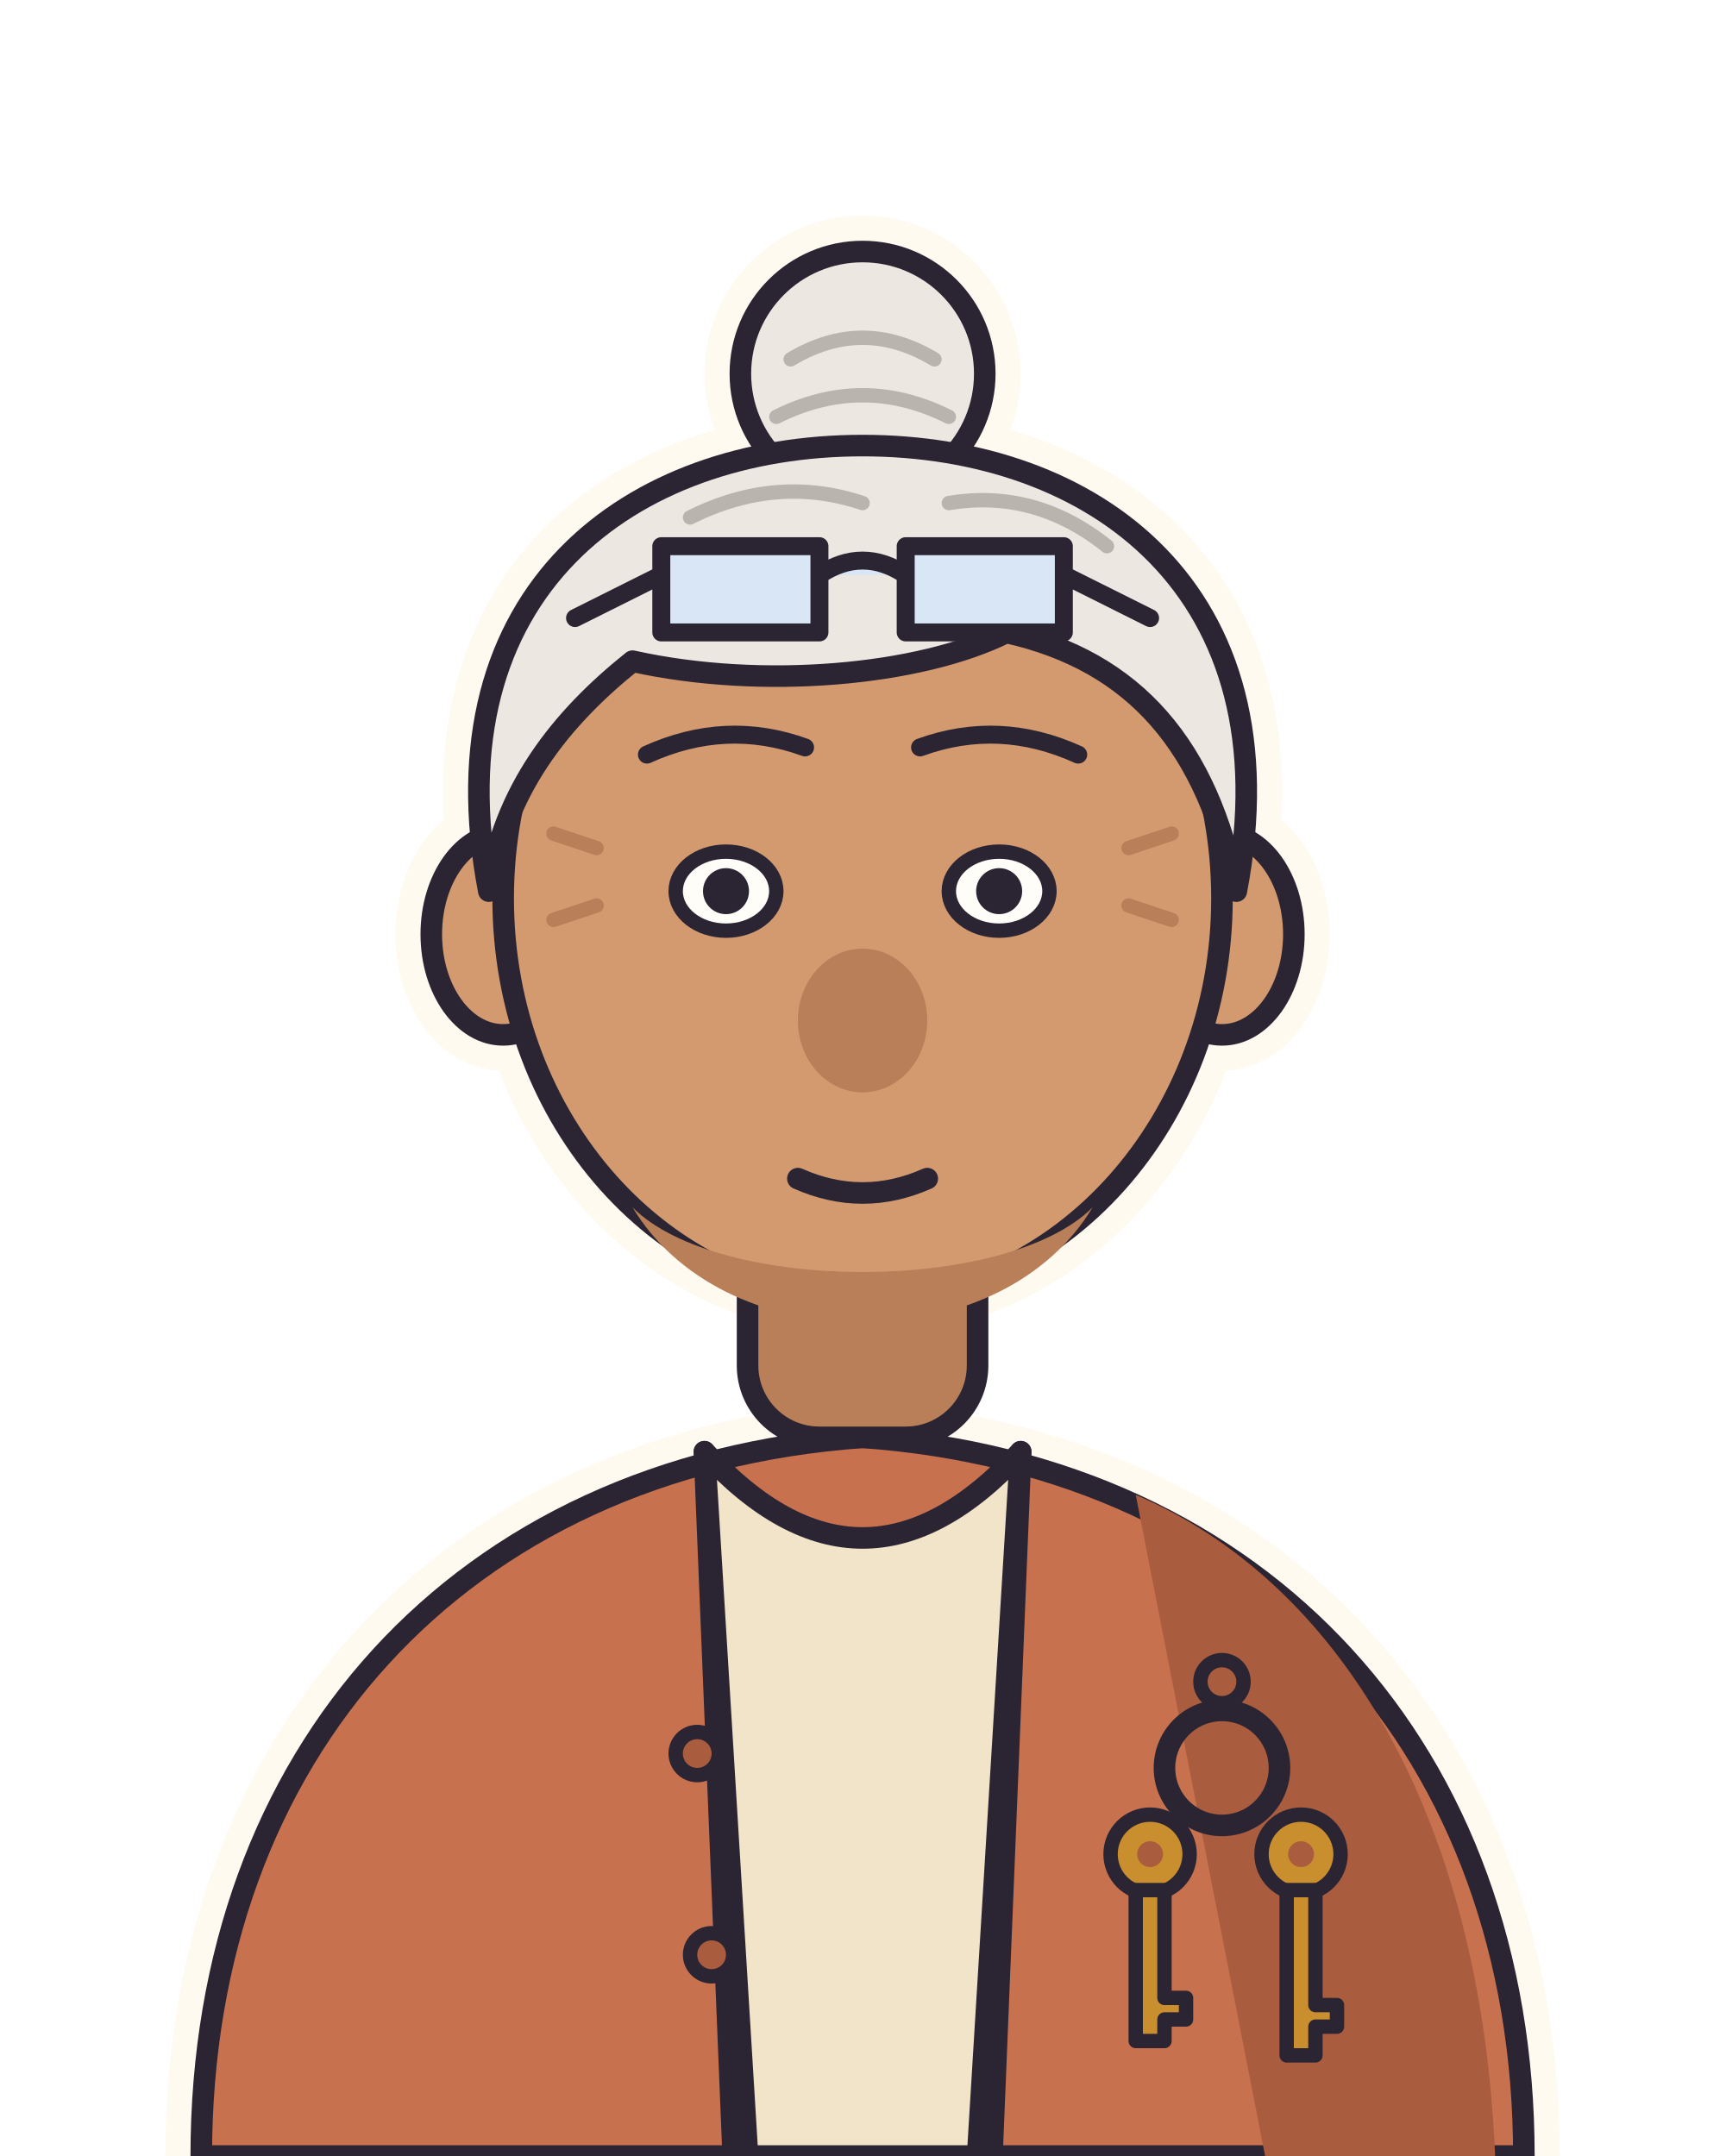
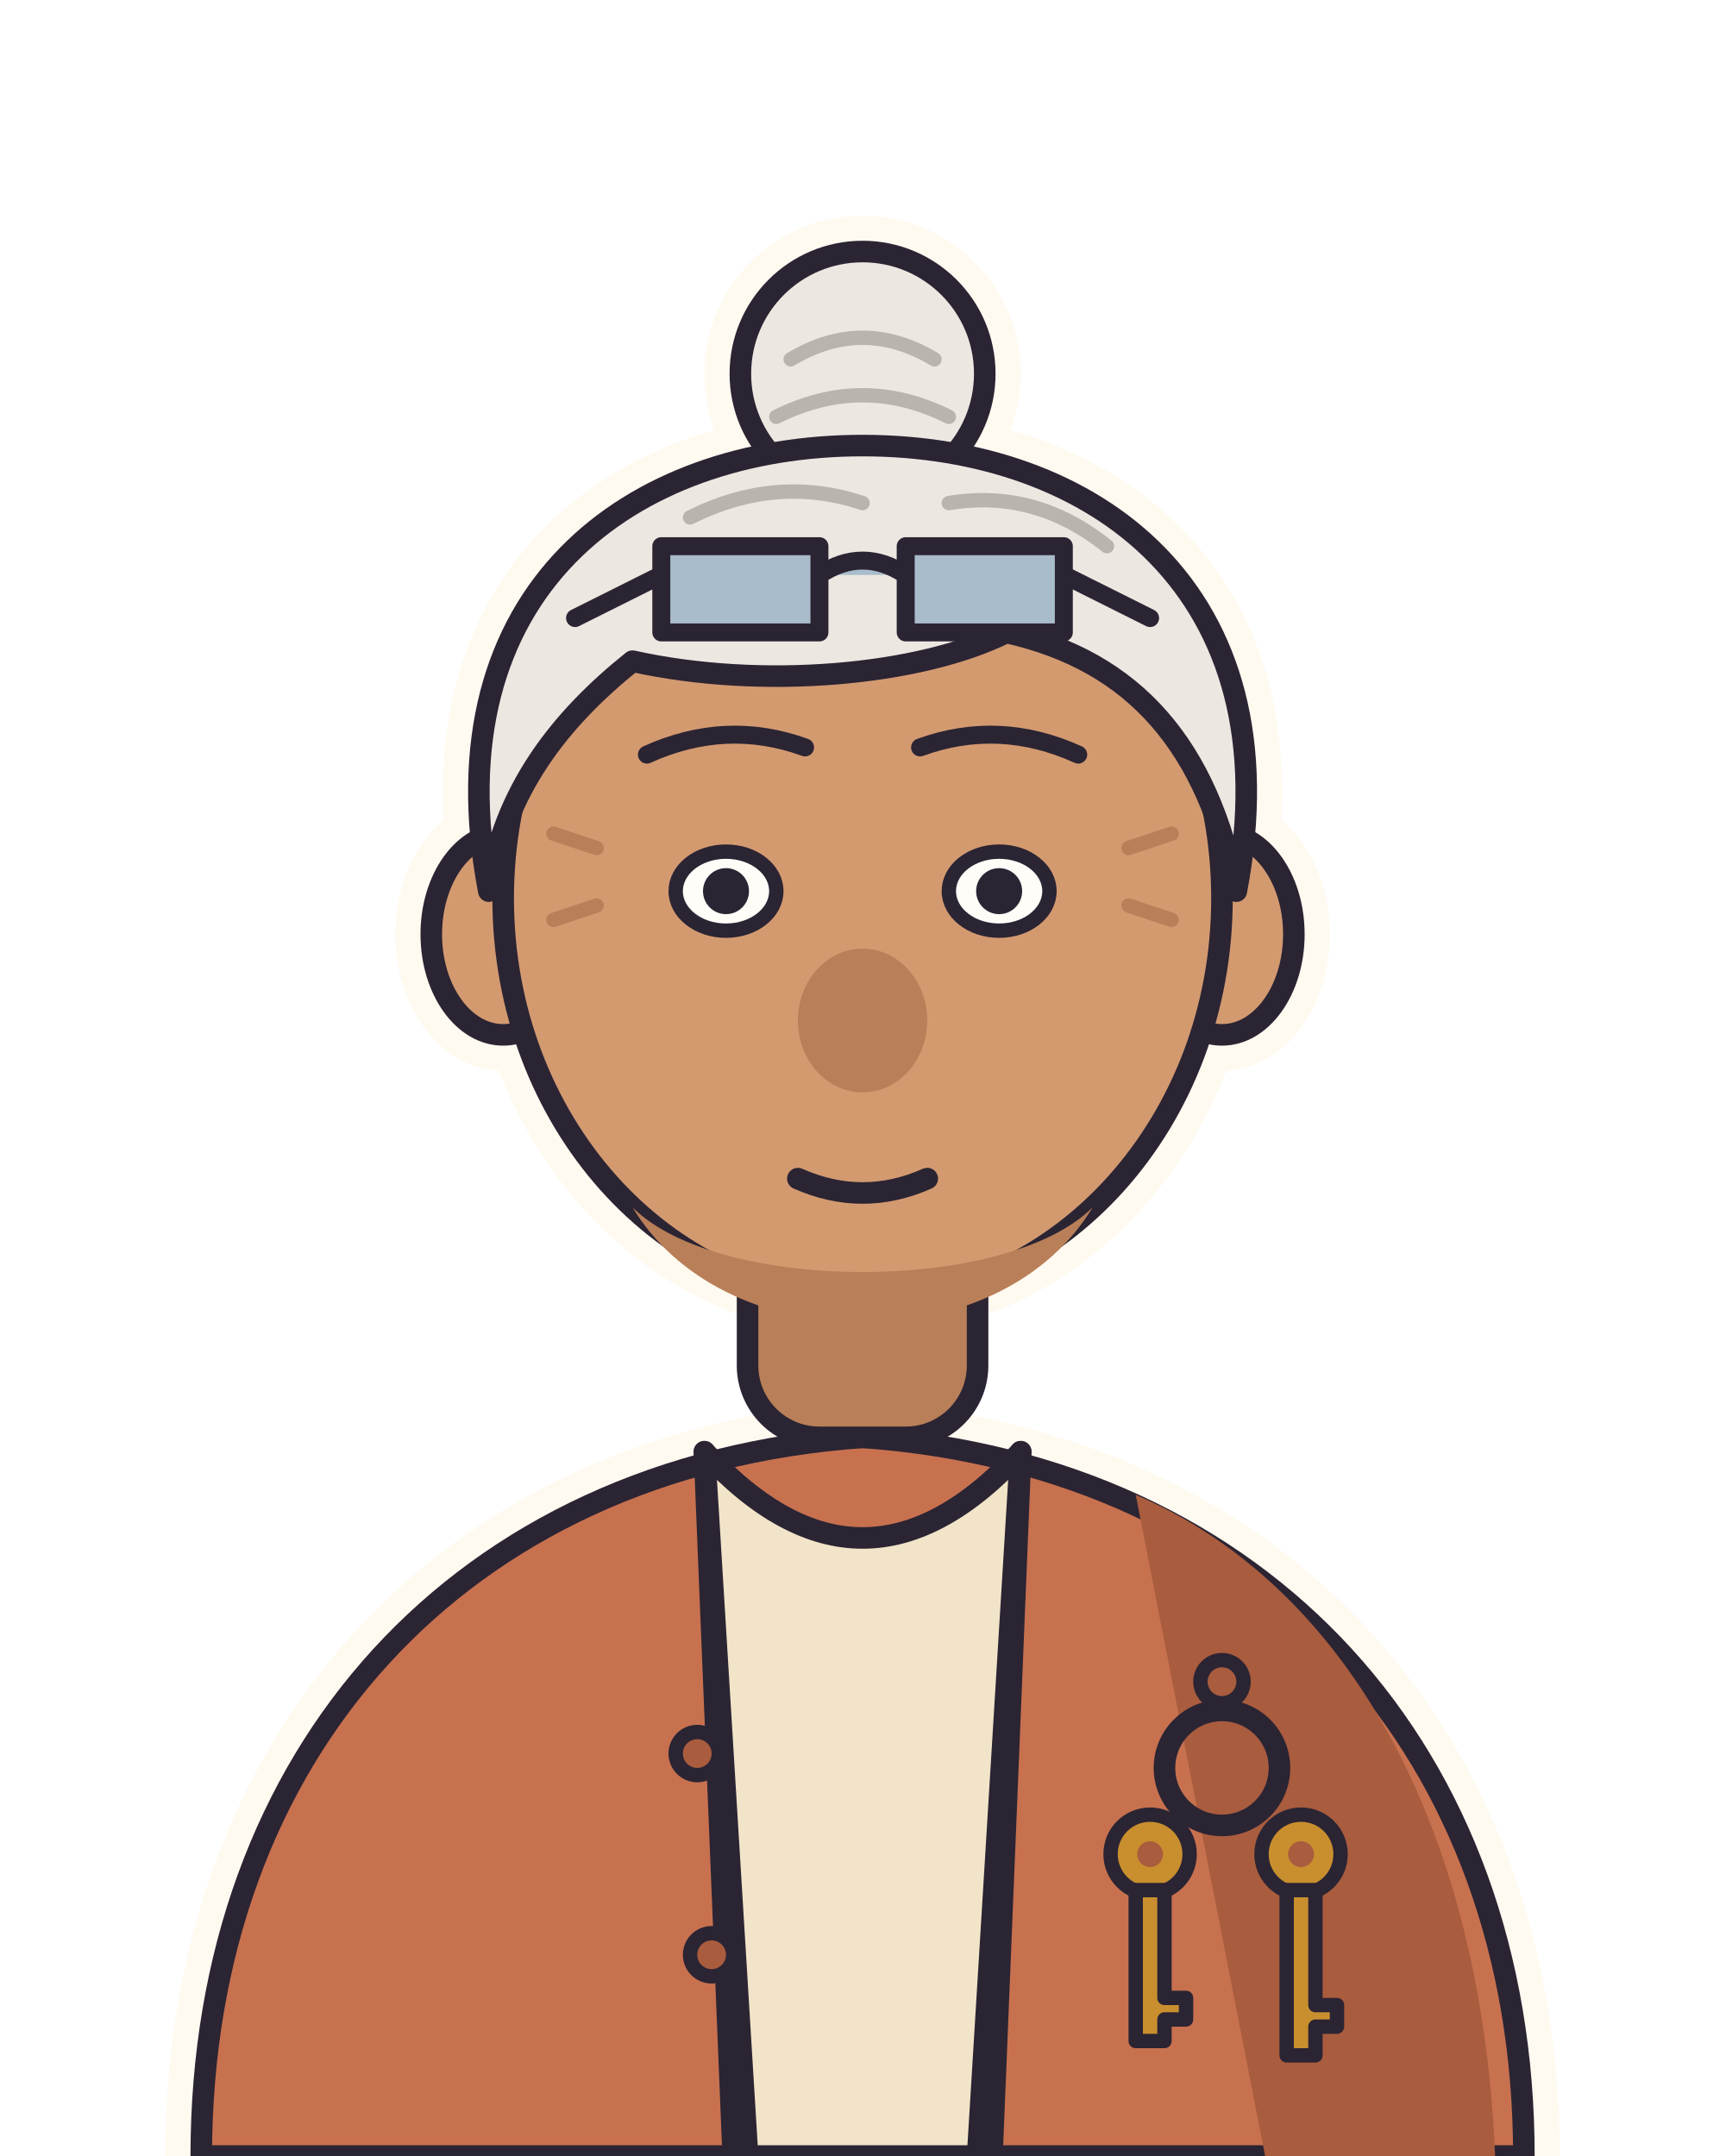
<svg xmlns="http://www.w3.org/2000/svg" viewBox="0 0 240 300" role="img" aria-labelledby="br-t">
  <style>.x{display:none}.x-default{display:inline}.x:target{display:inline}.x:target~.x-default{display:none}</style>
  <defs>
    <path id="br-sil" d="M28 300C28 244 64 204 120 200C176 204 212 244 212 300ZM70 125a50 56 0 1 0 100 0a50 56 0 1 0 -100 0ZM60 130a10 14 0 1 0 20 0a10 14 0 1 0 -20 0ZM160 130a10 14 0 1 0 20 0a10 14 0 1 0 -20 0ZM68 124C60 82 88 62 120 62C152 62 180 82 172 124C168 104 158 92 140 88C128 94 106 96 88 92C78 100 70 110 68 124ZM103 52a17 17 0 1 0 34 0a17 17 0 1 0 -34 0Z" />
  </defs>
  <use href="#br-sil" fill="#fffaf0" stroke="#fffaf0" stroke-width="10" stroke-linejoin="round" />
  <g stroke="#2b2433" stroke-width="3" stroke-linejoin="round" stroke-linecap="round">
    <path d="M28 300C28 244 64 204 120 200C176 204 212 244 212 300Z" fill="#c8714f" />
    <path d="M158 208C186 220 206 252 208 300H176Z" fill="#a95c3e" stroke="none" />
    <rect x="104" y="166" width="32" height="34" rx="10" fill="#b97f58" />
    <path d="M98 202Q120 226 142 202L138 300H102Z" fill="#f1e4c8" />
    <path d="M98 202L104 300M142 202L136 300" fill="none" />
    <path d="M94 244a3 3 0 1 0 6 0a3 3 0 1 0 -6 0ZM96 272a3 3 0 1 0 6 0a3 3 0 1 0 -6 0Z" fill="#a95c3e" stroke-width="2" />
    <path d="M167 234a3 3 0 1 0 6 0a3 3 0 1 0 -6 0Z" fill="#a95c3e" stroke-width="2" />
    <path d="M162 246a8 8 0 1 0 16 0a8 8 0 1 0 -16 0Z" fill="none" stroke-width="3" />
    <path d="M154.5 258a5.5 5.5 0 1 0 11 0a5.5 5.5 0 1 0 -11 0ZM175.5 258a5.5 5.5 0 1 0 11 0a5.5 5.5 0 1 0 -11 0Z" fill="#c98f2e" stroke-width="2" />
    <path d="M158 263V284h4v-3h3v-3h-3V263ZM179 263V286h4v-4h3v-3h-3V263Z" fill="#c98f2e" stroke-width="2" />
    <path d="M158.2 258a1.8 1.8 0 1 0 3.6 0a1.8 1.8 0 1 0 -3.6 0ZM179.2 258a1.8 1.8 0 1 0 3.6 0a1.8 1.8 0 1 0 -3.6 0Z" fill="#a95c3e" stroke="none" />
    <path d="M60 130a10 14 0 1 0 20 0a10 14 0 1 0 -20 0ZM160 130a10 14 0 1 0 20 0a10 14 0 1 0 -20 0Z" fill="#d39a70" />
    <path d="M103 52a17 17 0 1 0 34 0a17 17 0 1 0 -34 0Z" fill="#ece8e1" />
    <path d="M110 50Q120 44 130 50M108 58Q120 52 132 58" fill="none" stroke="#b9b4ad" stroke-width="2" />
    <path d="M70 125a50 56 0 1 0 100 0a50 56 0 1 0 -100 0Z" fill="#d39a70" />
    <path d="M88 168C100 180 140 180 152 168C146 178 134 184 120 184C106 184 94 178 88 168Z" fill="#b97f58" stroke="none" />
    <path d="M68 124C60 82 88 62 120 62C152 62 180 82 172 124C168 104 158 92 140 88C128 94 106 96 88 92C78 100 70 110 68 124Z" fill="#ece8e1" />
    <path d="M96 72Q108 66 120 70M132 70Q144 68 154 76" fill="none" stroke="#b9b4ad" stroke-width="2" />
-     <path d="M92 76h22v12h-22ZM126 76h22v12h-22ZM114 80Q120 76 126 80M92 80L80 86M148 80L160 86" fill="#d9e6f6" stroke-width="2.5" />
+     <path d="M92 76h22v12h-22ZM126 76h22v12h-22ZM114 80Q120 76 126 80M92 80L80 86M148 80L160 86" fill="#a9bccb" stroke-width="2.5" />
    <path d="M83 118l-6-2M83 126l-6 2M157 118l6-2M157 126l6 2" fill="none" stroke="#b97f58" stroke-width="2" />
    <path d="M111 142a9 10 0 1 0 18 0a9 10 0 1 0 -18 0Z" fill="#b97f58" stroke="none" />
  </g>
  <g id="x-warm" class="x" stroke="#2b2433" stroke-linecap="round" stroke-linejoin="round" fill="none">
    <path d="M90 102Q101 96 112 100M128 100Q139 96 150 102" stroke-width="2.5" />
    <path d="M94 127Q101 119 108 127M132 127Q139 119 146 127" stroke-width="3" />
    <path d="M106 162Q120 174 134 162" stroke-width="3" />
    <path d="M83 148a7 4 0 1 0 14 0a7 4 0 1 0 -14 0ZM143 148a7 4 0 1 0 14 0a7 4 0 1 0 -14 0Z" fill="#c98468" stroke="none" opacity=".6" />
  </g>
  <g id="x-worried" class="x" stroke="#2b2433" stroke-linecap="round" stroke-linejoin="round" fill="none">
    <path d="M90 107Q102 105 112 95M128 95Q138 105 150 107" stroke-width="2.5" />
    <path d="M94 123a7 6.5 0 1 0 14 0a7 6.5 0 1 0 -14 0ZM132 123a7 6.5 0 1 0 14 0a7 6.5 0 1 0 -14 0Z" fill="#fffdf8" stroke-width="2" />
    <path d="M97.8 124a3.2 3.2 0 1 0 6.4 0a3.2 3.2 0 1 0 -6.4 0ZM135.8 124a3.2 3.2 0 1 0 6.4 0a3.2 3.2 0 1 0 -6.4 0Z" fill="#2b2433" stroke="none" />
    <path d="M114 165H126" stroke-width="3" />
  </g>
  <g id="x-thinking" class="x" stroke="#2b2433" stroke-linecap="round" stroke-linejoin="round" fill="none">
    <path d="M90 98Q101 89 112 96M128 105Q139 104 150 105" stroke-width="2.5" />
    <path d="M94 124a7 5.5 0 1 0 14 0a7 5.5 0 1 0 -14 0ZM132 124a7 5.5 0 1 0 14 0a7 5.5 0 1 0 -14 0Z" fill="#fffdf8" stroke-width="2" />
    <path d="M100.8 121a3.2 3.2 0 1 0 6.4 0a3.2 3.2 0 1 0 -6.4 0ZM138.8 121a3.2 3.2 0 1 0 6.4 0a3.2 3.2 0 1 0 -6.4 0Z" fill="#2b2433" stroke="none" />
    <path d="M117 166L131 163" stroke-width="3" />
    <g transform="matrix(-1 0 0 1 240 0)">
      <path d="M146 300H196C188 260 172 224 156 204C150 198 140 196 132 198Z" fill="#c8714f" stroke-width="3" />
      <path d="M108 192C108 180 118 176 128 178L142 184C148 190 146 200 138 202L118 202C112 202 108 198 108 192Z" fill="#d39a70" stroke-width="3" />
      <path d="M118 186L132 188M118 194L132 195" stroke="#b97f58" stroke-width="2" />
    </g>
  </g>
  <g id="x-proud" class="x" stroke="#2b2433" stroke-linecap="round" stroke-linejoin="round" fill="none">
    <g transform="translate(0 -2)">
      <path d="M90 100Q101 92 112 98M128 98Q139 92 150 100" stroke-width="2.5" />
      <path d="M94 127Q101 119 108 127M132 127Q139 119 146 127" stroke-width="3" />
      <path d="M102 161Q120 177 138 161" stroke-width="3" />
    </g>
    <path d="M40 300C44 272 66 252 100 244L108 264C90 272 80 286 80 300Z" fill="#c8714f" stroke-width="3" />
    <path d="M98 240C108 232 128 236 136 244C140 252 134 262 124 262L106 262C96 258 92 246 98 240Z" fill="#d39a70" stroke-width="3" />
    <path d="M110 246L130 248M108 254L128 256" stroke="#b97f58" stroke-width="2" />
  </g>
  <g id="x-calm" class="x x-default" stroke="#2b2433" stroke-linecap="round" stroke-linejoin="round" fill="none">
    <path d="M90 105Q101 100 112 104M128 104Q139 100 150 105" stroke-width="2.5" />
    <path d="M94 124a7 5.5 0 1 0 14 0a7 5.5 0 1 0 -14 0ZM132 124a7 5.5 0 1 0 14 0a7 5.5 0 1 0 -14 0Z" fill="#fffdf8" stroke-width="2" />
    <path d="M97.8 124a3.2 3.2 0 1 0 6.4 0a3.2 3.2 0 1 0 -6.4 0ZM135.8 124a3.2 3.2 0 1 0 6.4 0a3.2 3.2 0 1 0 -6.4 0Z" fill="#2b2433" stroke="none" />
    <path d="M111 164Q120 168 129 164" stroke-width="3" />
  </g>
</svg>
